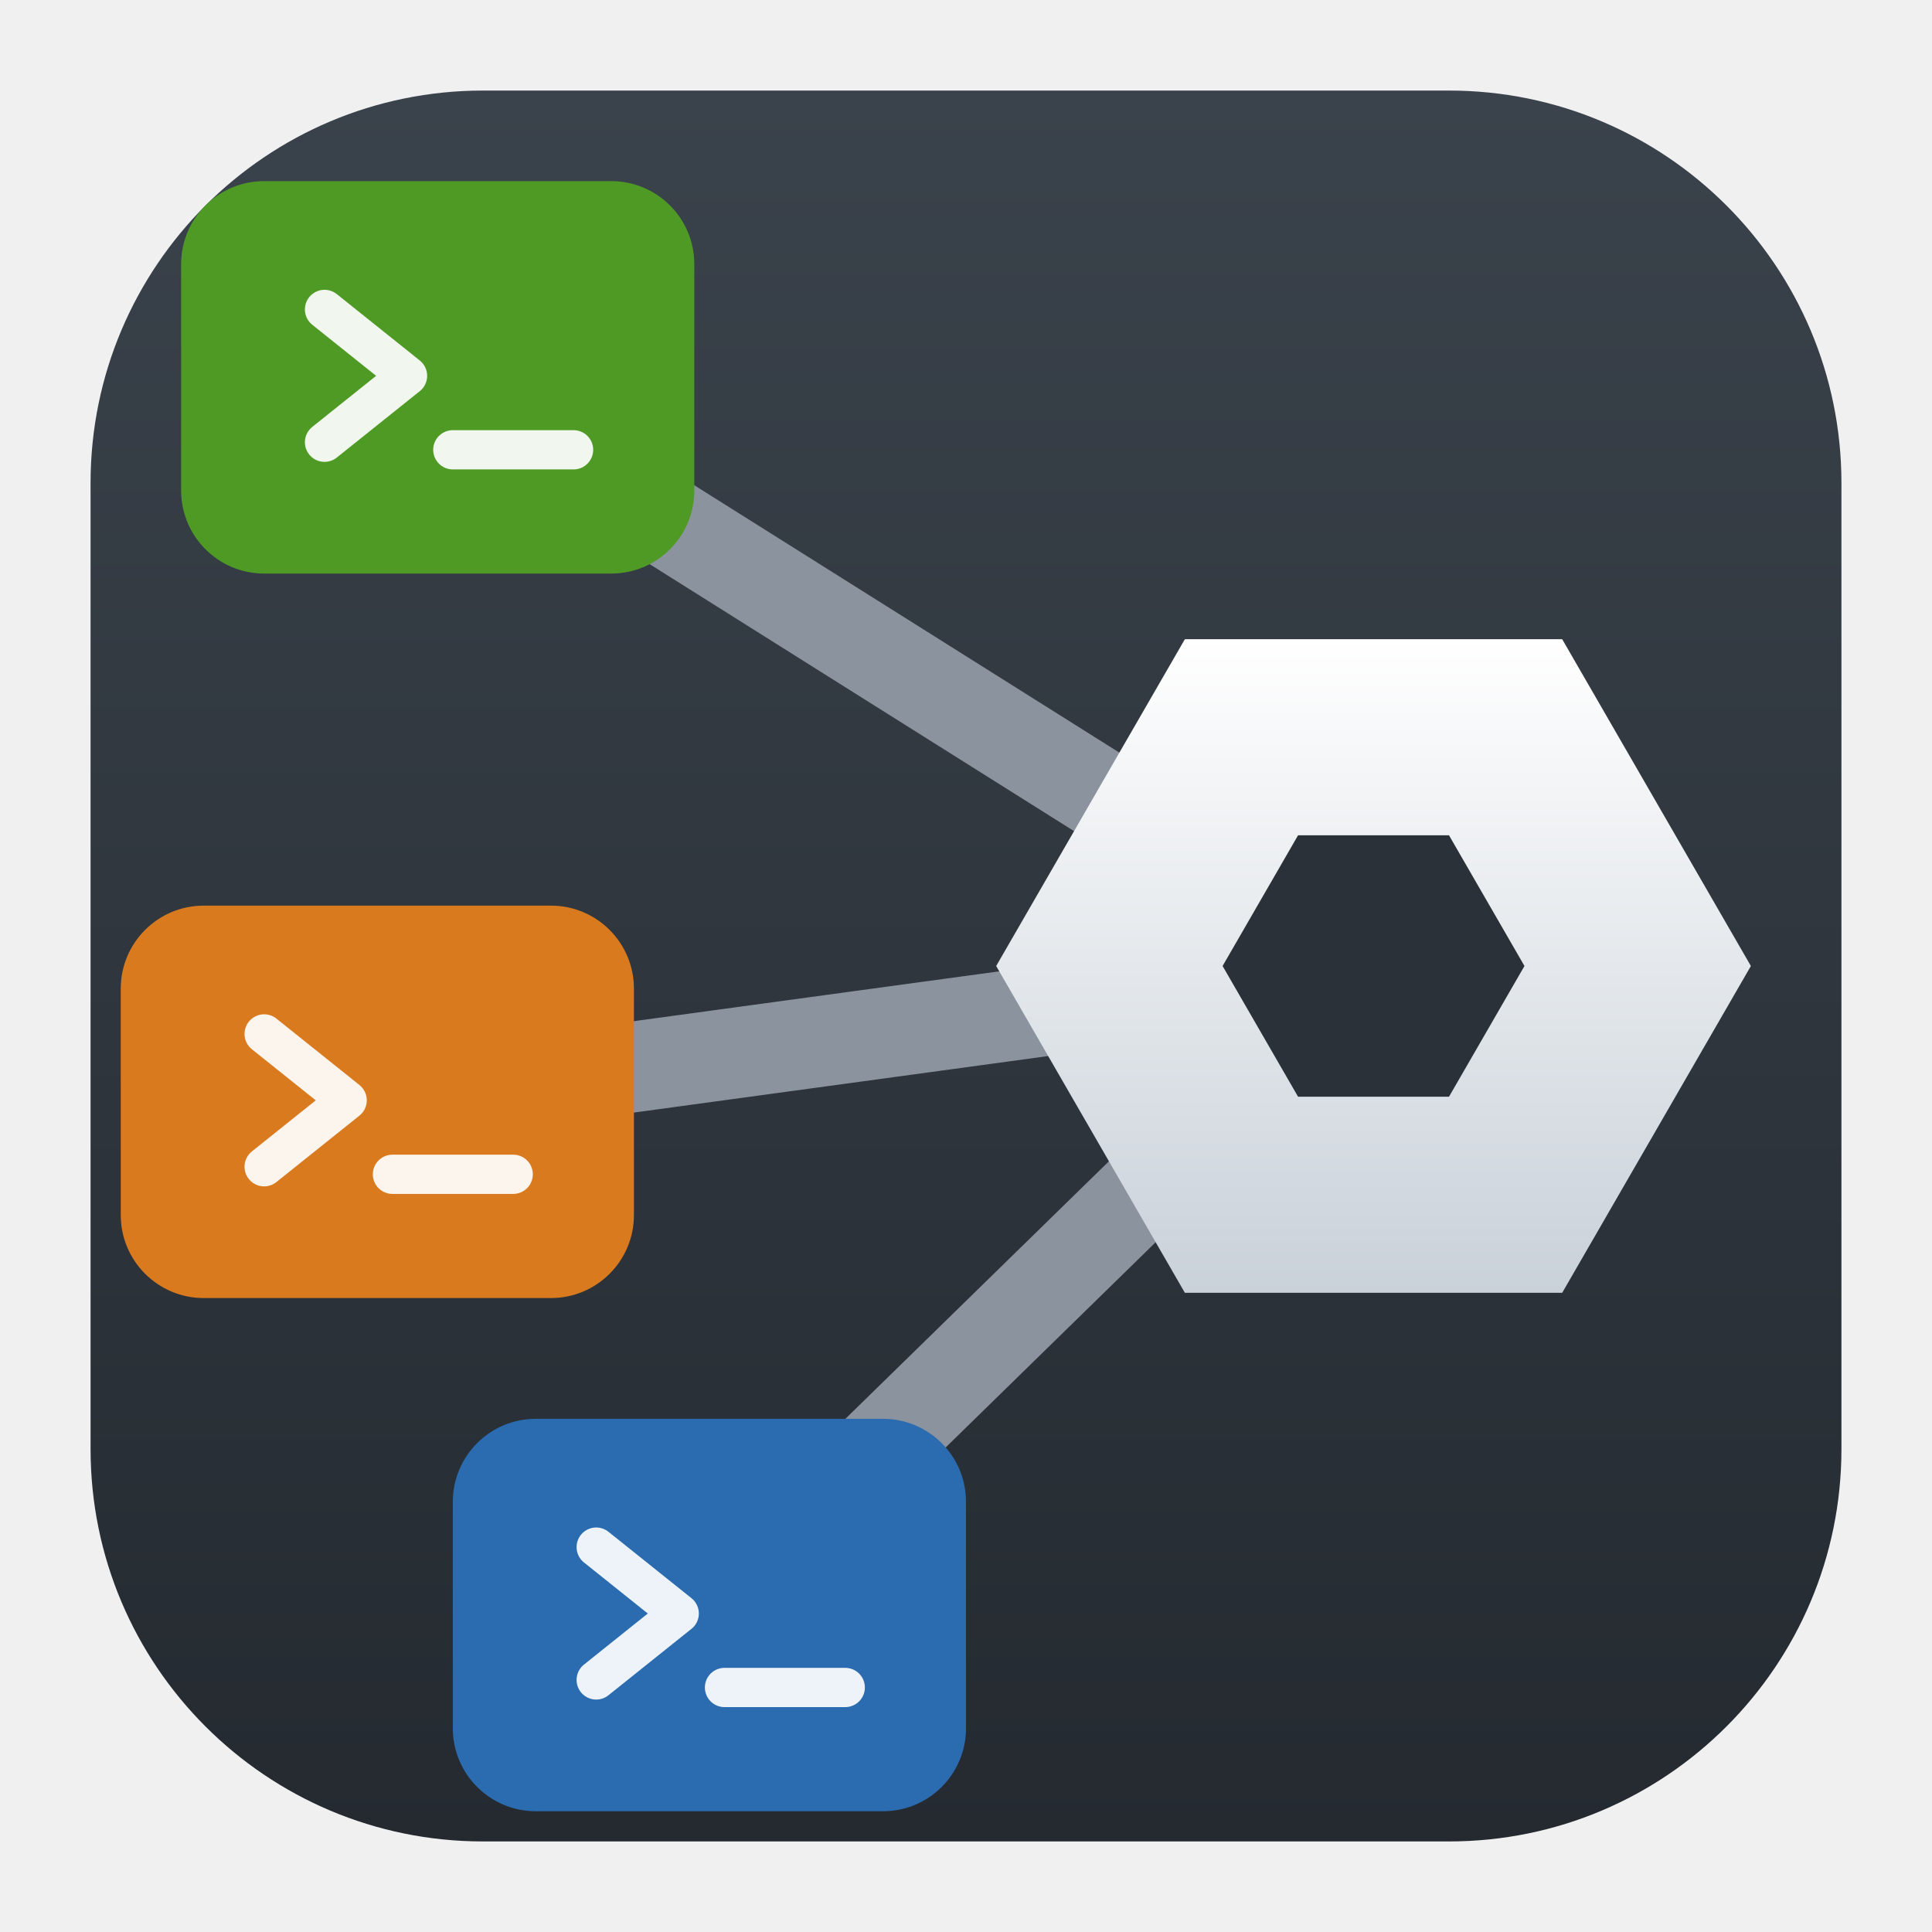
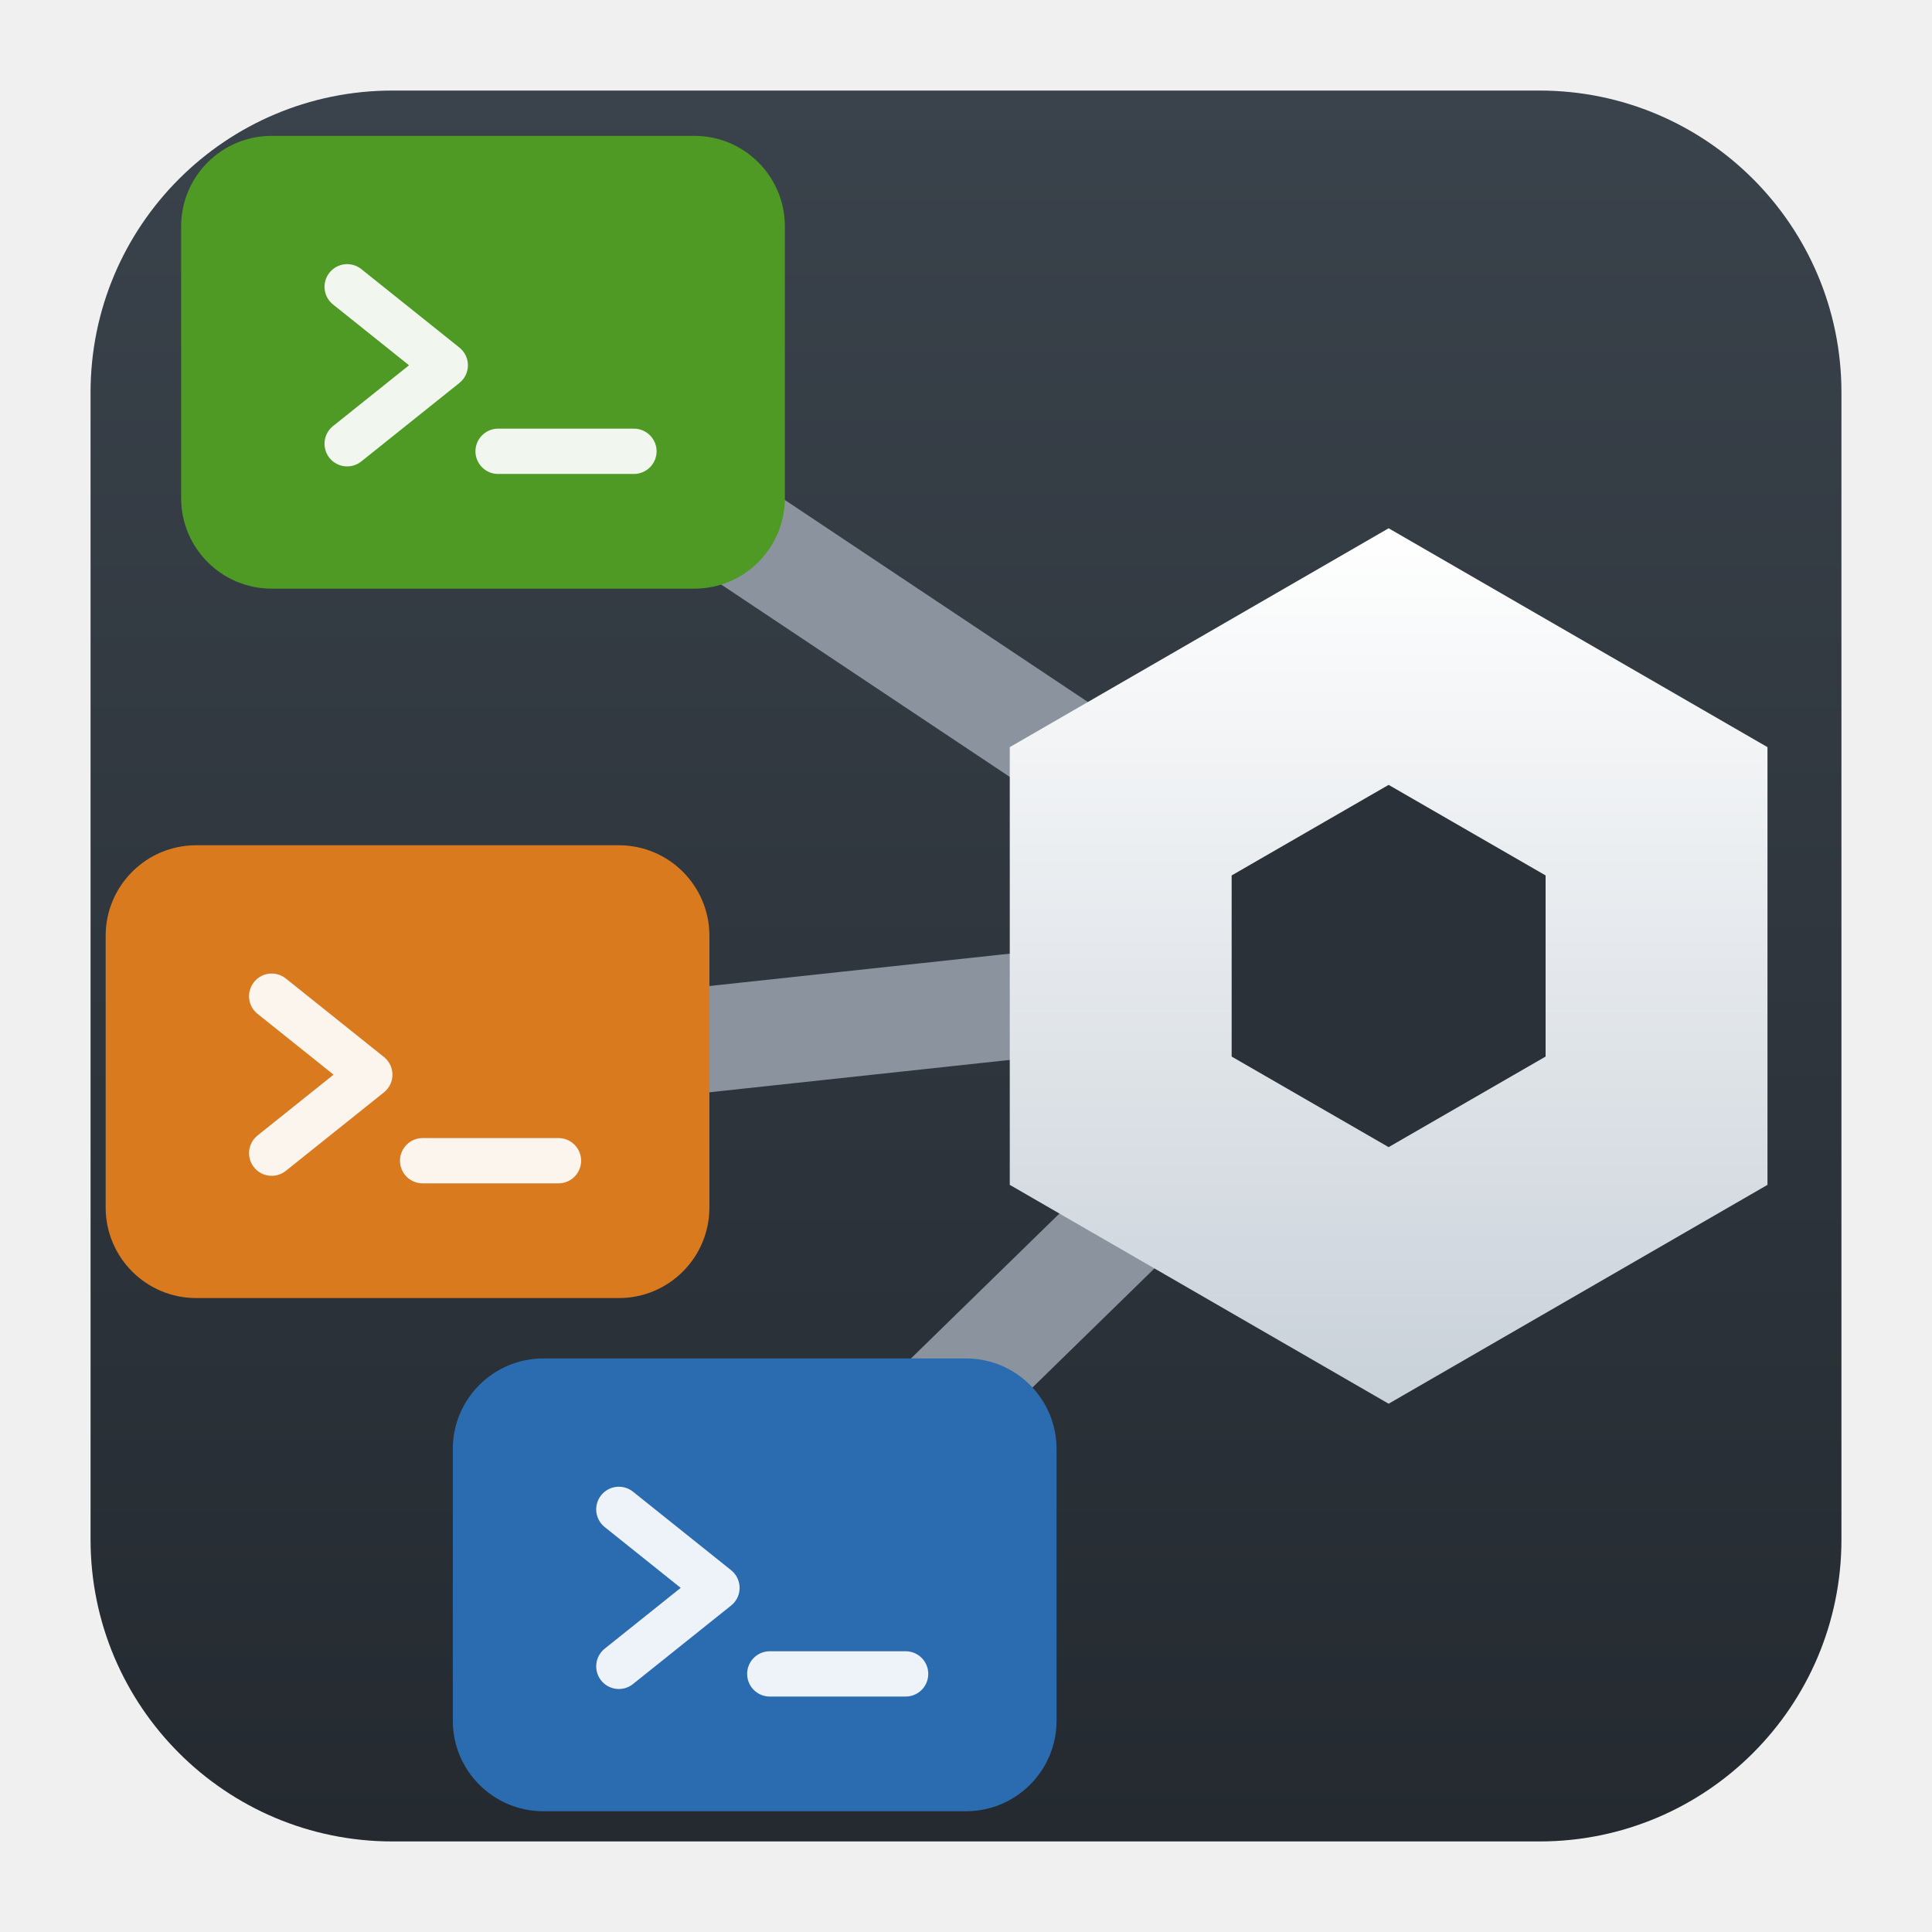
<svg xmlns="http://www.w3.org/2000/svg" viewBox="0 0 128 128" width="128" height="128">
  <defs>
    <linearGradient id="bg" x1="0" y1="0" x2="0" y2="1">
      <stop offset="0" stop-color="#3a424b" />
      <stop offset="1" stop-color="#242a30" />
    </linearGradient>
    <linearGradient id="hub" x1="0" y1="0" x2="0" y2="1">
      <stop offset="0" stop-color="#ffffff" />
      <stop offset="1" stop-color="#c9d1d9" />
    </linearGradient>
-     <g id="prompt" stroke="#ffffff" stroke-width="2.6" fill="none" stroke-linecap="round" stroke-linejoin="round" opacity="0.92">
-       <polyline points="9.5,8.5 15,12.9 9.5,17.3" />
-       <line x1="18" y1="17.8" x2="26" y2="17.8" />
+     <g id="prompt" stroke="#ffffff" stroke-width="3" fill="none" stroke-linecap="round" stroke-linejoin="round" opacity="0.92">
+       <polyline points="11,10 17.5,15.2 11,20.4" />
+       <line x1="21" y1="20.9" x2="30" y2="20.9" />
    </g>
  </defs>
-   <rect x="6" y="6" width="116" height="116" rx="26" fill="url(#bg)" />
-   <g stroke="#8b949e" stroke-width="6" stroke-linecap="round">
-     <line x1="91" y1="64" x2="29" y2="25" />
-     <line x1="91" y1="64" x2="25" y2="73" />
-     <line x1="91" y1="64" x2="47" y2="107" />
+   <rect x="6" y="6" width="116" height="116" rx="20" fill="url(#bg)" />
+   <g stroke="#8b949e" stroke-width="7" stroke-linecap="round">
+     <line x1="92" y1="64" x2="32" y2="24" />
+     <line x1="92" y1="64" x2="27" y2="71" />
+     <line x1="92" y1="64" x2="50" y2="105" />
  </g>
  <g>
-     <rect x="12" y="12" width="34" height="26" rx="5.5" fill="#4e9a25" />
-     <use href="#prompt" x="12" y="12" />
-     <rect x="8" y="60" width="34" height="26" rx="5.5" fill="#d97a1f" />
-     <use href="#prompt" x="8" y="60" />
-     <rect x="30" y="94" width="34" height="26" rx="5.5" fill="#2b6cb0" />
-     <use href="#prompt" x="30" y="94" />
+     <rect x="12" y="9" width="40" height="30" rx="6" fill="#4e9a25" />
+     <use href="#prompt" x="12" y="9" />
+     <rect x="7" y="56" width="40" height="30" rx="6" fill="#d97a1f" />
+     <use href="#prompt" x="7" y="56" />
+     <rect x="30" y="90" width="40" height="30" rx="6" fill="#2b6cb0" />
+     <use href="#prompt" x="30" y="90" />
  </g>
-   <polygon points="116,64 103.5,85.65 78.5,85.65 66,64 78.5,42.35 103.5,42.35" fill="url(#hub)" />
-   <polygon points="101,64 96,72.66 86,72.66 81,64 86,55.34 96,55.34" fill="#2b3138" />
+   <polygon points="92,35 117.1,49.5 117.1,78.5 92,93 66.9,78.5 66.9,49.5" fill="url(#hub)" />
+   <polygon points="92,52 102.4,58 102.4,70 92,76 81.6,70 81.6,58" fill="#2b3138" />
</svg>
